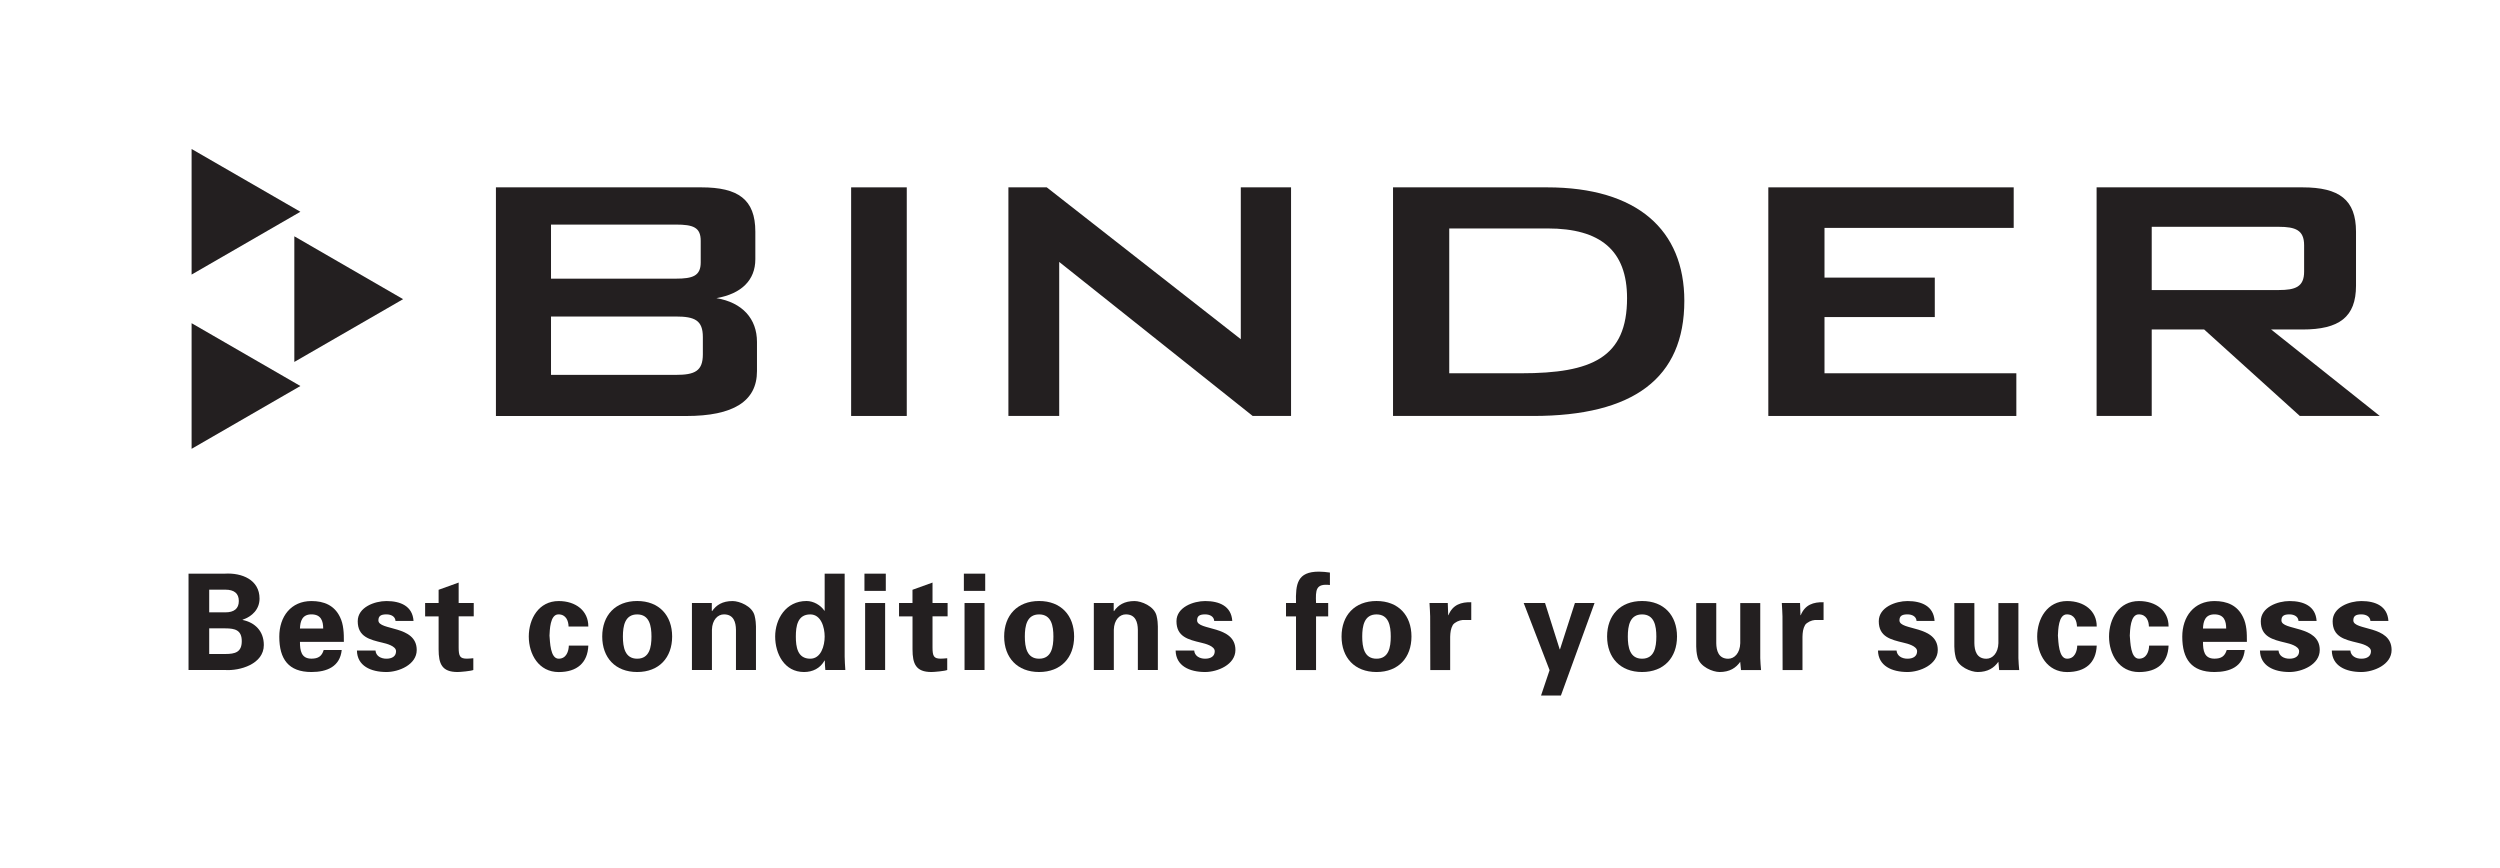
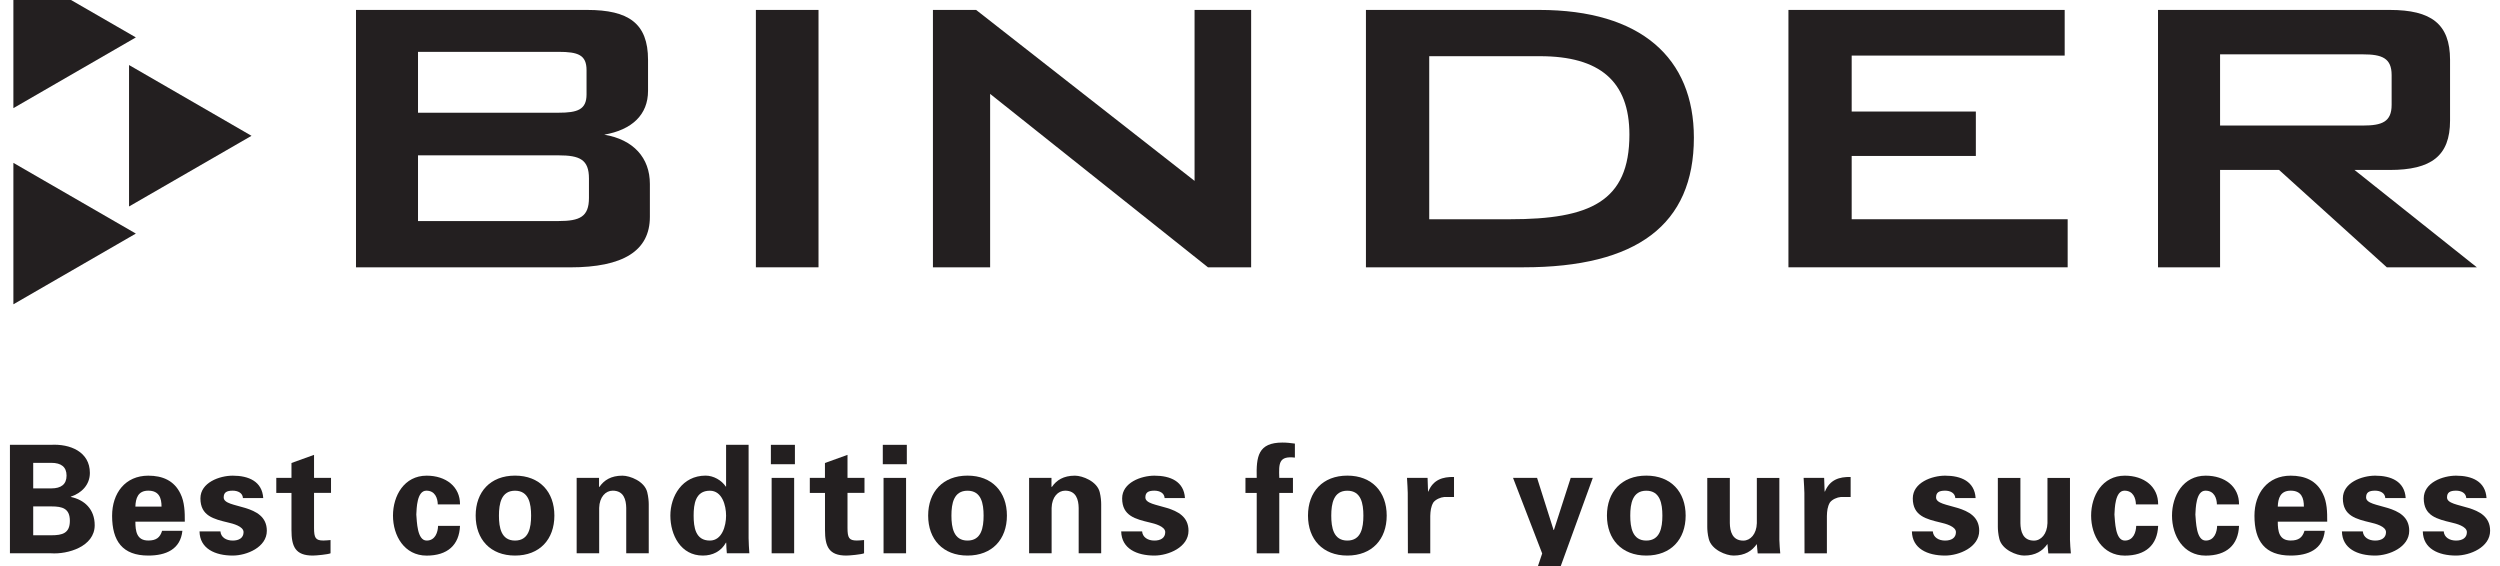
- <svg xmlns="http://www.w3.org/2000/svg" id="Ebene_1" version="1.1" viewBox="0 0 595 206.58">
+ <svg xmlns="http://www.w3.org/2000/svg" id="Ebene_1" version="1.1" viewBox="42.77 42.49 528.52 119.55">
  <defs>
    <style>
      .st0 {
        fill: #231f20;
      }
    </style>
  </defs>
  <path class="st0" d="M44.87,159.46v-22.93h8.61c4.1-.25,8.29,1.46,8.29,5.94,0,2.51-1.75,4.26-4.03,5.02v.06c2.89.6,5.05,2.6,5.05,5.97,0,4.54-5.72,6.19-9.24,5.94h-8.67ZM53.63,145.74c2.06,0,3.21-.86,3.21-2.7s-1.14-2.7-3.21-2.7h-3.84v5.4h3.84ZM53.63,155.65c2.32,0,3.91-.42,3.91-3.05s-1.59-3.05-3.91-3.05h-3.84v6.1h3.84Z" />
  <path class="st0" d="M71.39,152.76c0,2.06.29,4,2.73,4,1.65,0,2.48-.6,2.92-2.06h4.29c-.41,3.94-3.49,5.24-7.21,5.24-5.46,0-7.65-3.08-7.65-8.41,0-4.8,2.79-8.48,7.65-8.48,2.99,0,5.46,1.02,6.8,3.81.44.89.67,1.84.79,2.86.13.98.13,2,.13,3.05h-10.45ZM76.92,149.59c0-1.75-.48-3.37-2.8-3.37-2.19,0-2.67,1.62-2.73,3.37h5.53Z" />
  <path class="st0" d="M94.13,147.78c-.06-1.08-1.08-1.56-2.16-1.56-1.3,0-1.91.38-1.91,1.43,0,2.51,9.12,1.08,9.12,7.05,0,3.49-4.26,5.24-7.21,5.24-3.72,0-6.96-1.46-7.02-5.11h4.42c.09,1.24,1.21,1.94,2.6,1.94,1.3,0,2.29-.54,2.29-1.78s-2.29-1.81-3.24-2.03c-3.05-.73-5.88-1.4-5.88-5.11,0-3.34,4.03-4.8,6.83-4.8,3.37,0,6.22,1.21,6.45,4.73h-4.29Z" />
  <path class="st0" d="M104.39,143.52v-3.15l4.77-1.72v4.86h3.59v3.18h-3.59v7.4c0,2.1.32,2.67,1.97,2.67.51,0,1.02-.06,1.52-.1v2.8c-.54.25-3.08.48-3.75.48-3.72,0-4.51-1.94-4.51-5.4v-7.84h-3.21v-3.18h3.21Z" />
  <path class="st0" d="M135.32,149.11c-.03-1.3-.57-2.89-2.41-2.89-2.03,0-2.06,3.81-2.13,5.05.13,1.46.16,5.5,2.19,5.5,1.84,0,2.38-1.81,2.41-3.11h4.64c-.16,4.07-2.67,6.29-7.05,6.29-4.73,0-7.12-4.22-7.12-8.45s2.38-8.45,7.12-8.45c4.06,0,7.08,2.32,7.05,6.07h-4.7Z" />
  <path class="st0" d="M151.65,159.94c-5.21,0-8.32-3.43-8.32-8.45s3.11-8.45,8.32-8.45,8.32,3.43,8.32,8.45-3.11,8.45-8.32,8.45h0ZM151.65,156.77c2.92,0,3.4-2.73,3.4-5.27s-.48-5.27-3.4-5.27-3.4,2.73-3.4,5.27.48,5.27,3.4,5.27h0Z" />
  <path class="st0" d="M169.41,145.36l.06.1c.99-1.46,2.48-2.41,4.89-2.41,1.58,0,4.67,1.18,5.24,3.49.25.99.32,2,.32,2.54v10.38h-4.76v-9.59c-.03-1.72-.51-3.65-2.86-3.65-1.49,0-2.8,1.33-2.86,3.65v9.59h-4.76v-15.94h4.73v1.84h0Z" />
  <path class="st0" d="M196.27,136.53h4.76v19.75c0,1.05.1,2.13.16,3.18h-4.76c-.06-.76-.13-1.49-.13-2.25h-.06c-1.05,1.87-2.83,2.73-4.89,2.73-4.67,0-6.86-4.35-6.86-8.45s2.51-8.45,7.46-8.45c1.66,0,3.37.98,4.26,2.32h.06v-8.83h0ZM192.84,156.77c2.57,0,3.43-3.08,3.43-5.27s-.85-5.27-3.43-5.27c-3.05,0-3.43,2.83-3.43,5.27s.38,5.27,3.43,5.27h0Z" />
  <path class="st0" d="M205.74,140.63h5.08v-4.1h-5.08v4.1h0ZM205.9,159.46h4.76v-15.94h-4.76v15.94h0Z" />
  <path class="st0" d="M217.17,143.52v-3.15l4.77-1.72v4.86h3.59v3.18h-3.59v7.4c0,2.1.32,2.67,1.97,2.67.51,0,1.02-.06,1.53-.1v2.8c-.54.25-3.09.48-3.75.48-3.71,0-4.51-1.94-4.51-5.4v-7.84h-3.21v-3.18h3.21Z" />
  <path class="st0" d="M229.4,136.53h5.08v4.1h-5.08v-4.1h0ZM229.56,143.52h4.76v15.94h-4.76v-15.94h0Z" />
  <path class="st0" d="M247.31,159.94c-5.2,0-8.32-3.43-8.32-8.45s3.12-8.45,8.32-8.45,8.33,3.43,8.33,8.45-3.12,8.45-8.33,8.45h0ZM247.31,156.77c2.93,0,3.4-2.73,3.4-5.27s-.47-5.27-3.4-5.27-3.4,2.73-3.4,5.27.48,5.27,3.4,5.27h0Z" />
  <path class="st0" d="M265.07,145.36l.06.1c.98-1.46,2.48-2.41,4.89-2.41,1.58,0,4.67,1.18,5.24,3.49.25.99.31,2,.31,2.54v10.38h-4.76v-9.59c-.03-1.72-.51-3.65-2.86-3.65-1.49,0-2.8,1.33-2.86,3.65v9.59h-4.76v-15.94h4.73v1.84h0Z" />
  <path class="st0" d="M288.98,147.78c-.06-1.08-1.08-1.56-2.16-1.56-1.3,0-1.91.38-1.91,1.43,0,2.51,9.12,1.08,9.12,7.05,0,3.49-4.26,5.24-7.21,5.24-3.72,0-6.95-1.46-7.02-5.11h4.42c.1,1.24,1.21,1.94,2.6,1.94,1.3,0,2.29-.54,2.29-1.78s-2.29-1.81-3.24-2.03c-3.05-.73-5.87-1.4-5.87-5.11,0-3.34,4.03-4.8,6.83-4.8,3.37,0,6.23,1.21,6.45,4.73h-4.29Z" />
  <path class="st0" d="M316.52,139.23c-3.37-.38-3.43,1.14-3.3,4.29h2.89v3.18h-2.89v12.77h-4.77v-12.77h-2.38v-3.18h2.38c-.12-4.54.29-7.47,5.46-7.47.86,0,1.75.1,2.61.22v2.95h0Z" />
  <path class="st0" d="M327.61,159.94c-5.21,0-8.32-3.43-8.32-8.45s3.11-8.45,8.32-8.45,8.32,3.43,8.32,8.45-3.11,8.45-8.32,8.45h0ZM327.61,156.77c2.92,0,3.39-2.73,3.39-5.27s-.47-5.27-3.39-5.27-3.4,2.73-3.4,5.27.47,5.27,3.4,5.27h0Z" />
  <path class="st0" d="M344.57,143.52l.1,2.89h.06c1.02-2.51,3.05-3.14,5.43-3.08v4.23h-2.06c-.79.06-1.84.51-2.32,1.17-.51.89-.6,1.78-.64,2.83v7.91h-4.73l-.03-12.77c0-.67-.1-2-.16-3.18h4.35Z" />
  <polygon class="st0" points="374.83 143.52 379.5 143.52 371.5 165.53 366.77 165.53 368.8 159.5 362.64 143.52 367.72 143.52 371.21 154.54 371.28 154.54 374.83 143.52 374.83 143.52" />
  <path class="st0" d="M390.81,159.94c-5.2,0-8.32-3.43-8.32-8.45s3.11-8.45,8.32-8.45,8.32,3.43,8.32,8.45-3.11,8.45-8.32,8.45h0ZM390.81,156.77c2.92,0,3.4-2.73,3.4-5.27s-.48-5.27-3.4-5.27-3.39,2.73-3.39,5.27.47,5.27,3.39,5.27h0Z" />
  <path class="st0" d="M414.18,157.5c-1.02,1.46-2.51,2.44-4.92,2.44-1.58,0-4.67-1.21-5.24-3.52-.26-.98-.32-2-.32-2.54v-10.35h4.77v9.56c.03,1.71.51,3.69,2.85,3.69,1.49,0,2.8-1.37,2.86-3.69v-9.56h4.76v13.09c.03.95.1,1.9.19,2.86h-4.77l-.19-1.97h0Z" />
  <path class="st0" d="M428.41,143.52l.1,2.89h.07c1.02-2.51,3.04-3.14,5.43-3.08v4.23h-2.07c-.79.06-1.84.51-2.32,1.17-.51.89-.6,1.78-.63,2.83v7.91h-4.73l-.03-12.77c0-.67-.1-2-.16-3.18h4.35Z" />
  <path class="st0" d="M456.14,147.78c-.07-1.08-1.08-1.56-2.16-1.56-1.3,0-1.91.38-1.91,1.43,0,2.51,9.12,1.08,9.12,7.05,0,3.49-4.26,5.24-7.21,5.24-3.72,0-6.95-1.46-7.02-5.11h4.42c.1,1.24,1.21,1.94,2.6,1.94,1.3,0,2.29-.54,2.29-1.78s-2.29-1.81-3.24-2.03c-3.04-.73-5.88-1.4-5.88-5.11,0-3.34,4.04-4.8,6.83-4.8,3.37,0,6.23,1.21,6.45,4.73h-4.29Z" />
  <path class="st0" d="M475.61,157.5c-1.02,1.46-2.51,2.44-4.92,2.44-1.59,0-4.67-1.21-5.24-3.52-.25-.98-.32-2-.32-2.54v-10.35h4.77v9.56c.03,1.71.51,3.69,2.86,3.69,1.49,0,2.79-1.37,2.86-3.69v-9.56h4.76v13.09c.03.95.1,1.9.19,2.86h-4.77l-.18-1.97h0Z" />
  <path class="st0" d="M494.32,149.11c-.03-1.3-.58-2.89-2.41-2.89-2.03,0-2.06,3.81-2.13,5.05.13,1.46.16,5.5,2.19,5.5,1.84,0,2.38-1.81,2.41-3.11h4.64c-.16,4.07-2.67,6.29-7.05,6.29-4.73,0-7.12-4.22-7.12-8.45s2.39-8.45,7.12-8.45c4.07,0,7.08,2.32,7.05,6.07h-4.7Z" />
  <path class="st0" d="M511.44,149.11c-.03-1.3-.57-2.89-2.42-2.89-2.03,0-2.06,3.81-2.13,5.05.13,1.46.16,5.5,2.19,5.5,1.84,0,2.38-1.81,2.41-3.11h4.63c-.16,4.07-2.67,6.29-7.05,6.29-4.74,0-7.12-4.22-7.12-8.45s2.38-8.45,7.12-8.45c4.07,0,7.08,2.32,7.05,6.07h-4.7Z" />
  <path class="st0" d="M524.31,152.76c0,2.06.28,4,2.73,4,1.65,0,2.48-.6,2.92-2.06h4.29c-.41,3.94-3.49,5.24-7.21,5.24-5.46,0-7.66-3.08-7.66-8.41,0-4.8,2.8-8.48,7.66-8.48,2.98,0,5.46,1.02,6.8,3.81.45.89.67,1.84.8,2.86.12.98.12,2,.12,3.05h-10.44ZM529.83,149.59c0-1.75-.47-3.37-2.79-3.37-2.19,0-2.67,1.62-2.73,3.37h5.52Z" />
  <path class="st0" d="M547.04,147.78c-.06-1.08-1.08-1.56-2.16-1.56-1.3,0-1.9.38-1.9,1.43,0,2.51,9.12,1.08,9.12,7.05,0,3.49-4.26,5.24-7.21,5.24-3.71,0-6.95-1.46-7.02-5.11h4.42c.1,1.24,1.21,1.94,2.61,1.94,1.3,0,2.29-.54,2.29-1.78s-2.29-1.81-3.24-2.03c-3.05-.73-5.88-1.4-5.88-5.11,0-3.34,4.03-4.8,6.83-4.8,3.37,0,6.23,1.21,6.45,4.73h-4.29Z" />
  <path class="st0" d="M564.16,147.78c-.07-1.08-1.08-1.56-2.16-1.56-1.3,0-1.91.38-1.91,1.43,0,2.51,9.11,1.08,9.11,7.05,0,3.49-4.26,5.24-7.21,5.24-3.72,0-6.96-1.46-7.02-5.11h4.42c.1,1.24,1.21,1.94,2.61,1.94,1.3,0,2.29-.54,2.29-1.78s-2.29-1.81-3.24-2.03c-3.05-.73-5.88-1.4-5.88-5.11,0-3.34,4.03-4.8,6.83-4.8,3.37,0,6.22,1.21,6.44,4.73h-4.28Z" />
  <path class="st0" d="M118.03,44.59h48.88c8.74,0,12.86,2.83,12.86,10.55v6.56c0,5.01-3.35,8.23-9.26,9.26,6.17,1.03,9.65,4.89,9.65,10.42v6.95c0,7.2-5.66,10.68-16.85,10.68h-45.28v-54.41h0ZM131.14,75.33v13.89h29.71c4.5,0,6.43-.9,6.43-4.89v-4.11c0-3.99-1.93-4.89-6.43-4.89h-29.71ZM131.14,53.46v12.86h29.71c3.99,0,5.92-.64,5.92-3.86v-5.15c0-3.21-1.8-3.86-5.92-3.86h-29.71Z" />
  <polygon class="st0" points="202.57 44.59 215.81 44.59 215.81 99 202.57 99 202.57 44.59 202.57 44.59" />
  <polygon class="st0" points="240 44.59 249.13 44.59 295.31 80.73 295.31 44.59 307.27 44.59 307.27 99 298.14 99 252.09 62.34 252.09 99 240 99 240 44.59 240 44.59" />
  <path class="st0" d="M331.54,44.59h36.66c21.48,0,32.67,10.16,32.67,27.01,0,18.4-12.09,27.4-36.01,27.4h-33.32v-54.41h0ZM362.03,88.84c16.85,0,25.21-3.73,25.21-17.88,0-11.32-6.31-16.59-18.91-16.59h-23.41v34.47h17.11Z" />
  <polygon class="st0" points="420.86 44.59 479.26 44.59 479.26 54.24 434.23 54.24 434.23 66.07 460.48 66.07 460.48 75.46 434.23 75.46 434.23 88.84 479.89 88.84 479.89 99 420.86 99 420.86 44.59 420.86 44.59" />
  <path class="st0" d="M498.99,44.59h49.01c8.75,0,12.73,2.96,12.73,10.55v12.86c0,7.46-3.99,10.42-12.73,10.42h-7.47l25.86,20.58h-19.03l-22.77-20.58h-12.48v20.58h-13.12v-54.41h0ZM512.11,53.98v15.05h30.22c3.99,0,6.05-.77,6.05-4.37v-6.3c0-3.6-2.06-4.38-6.05-4.38h-30.22Z" />
  <polygon class="st0" points="70.05 56.24 95.94 71.2 70.05 86.14 70.05 56.24 70.05 56.24" />
  <polygon class="st0" points="45.6 35.46 71.49 50.4 45.6 65.35 45.6 35.46 45.6 35.46" />
  <polygon class="st0" points="45.6 76.92 71.49 91.87 45.6 106.82 45.6 76.92 45.6 76.92" />
</svg>
